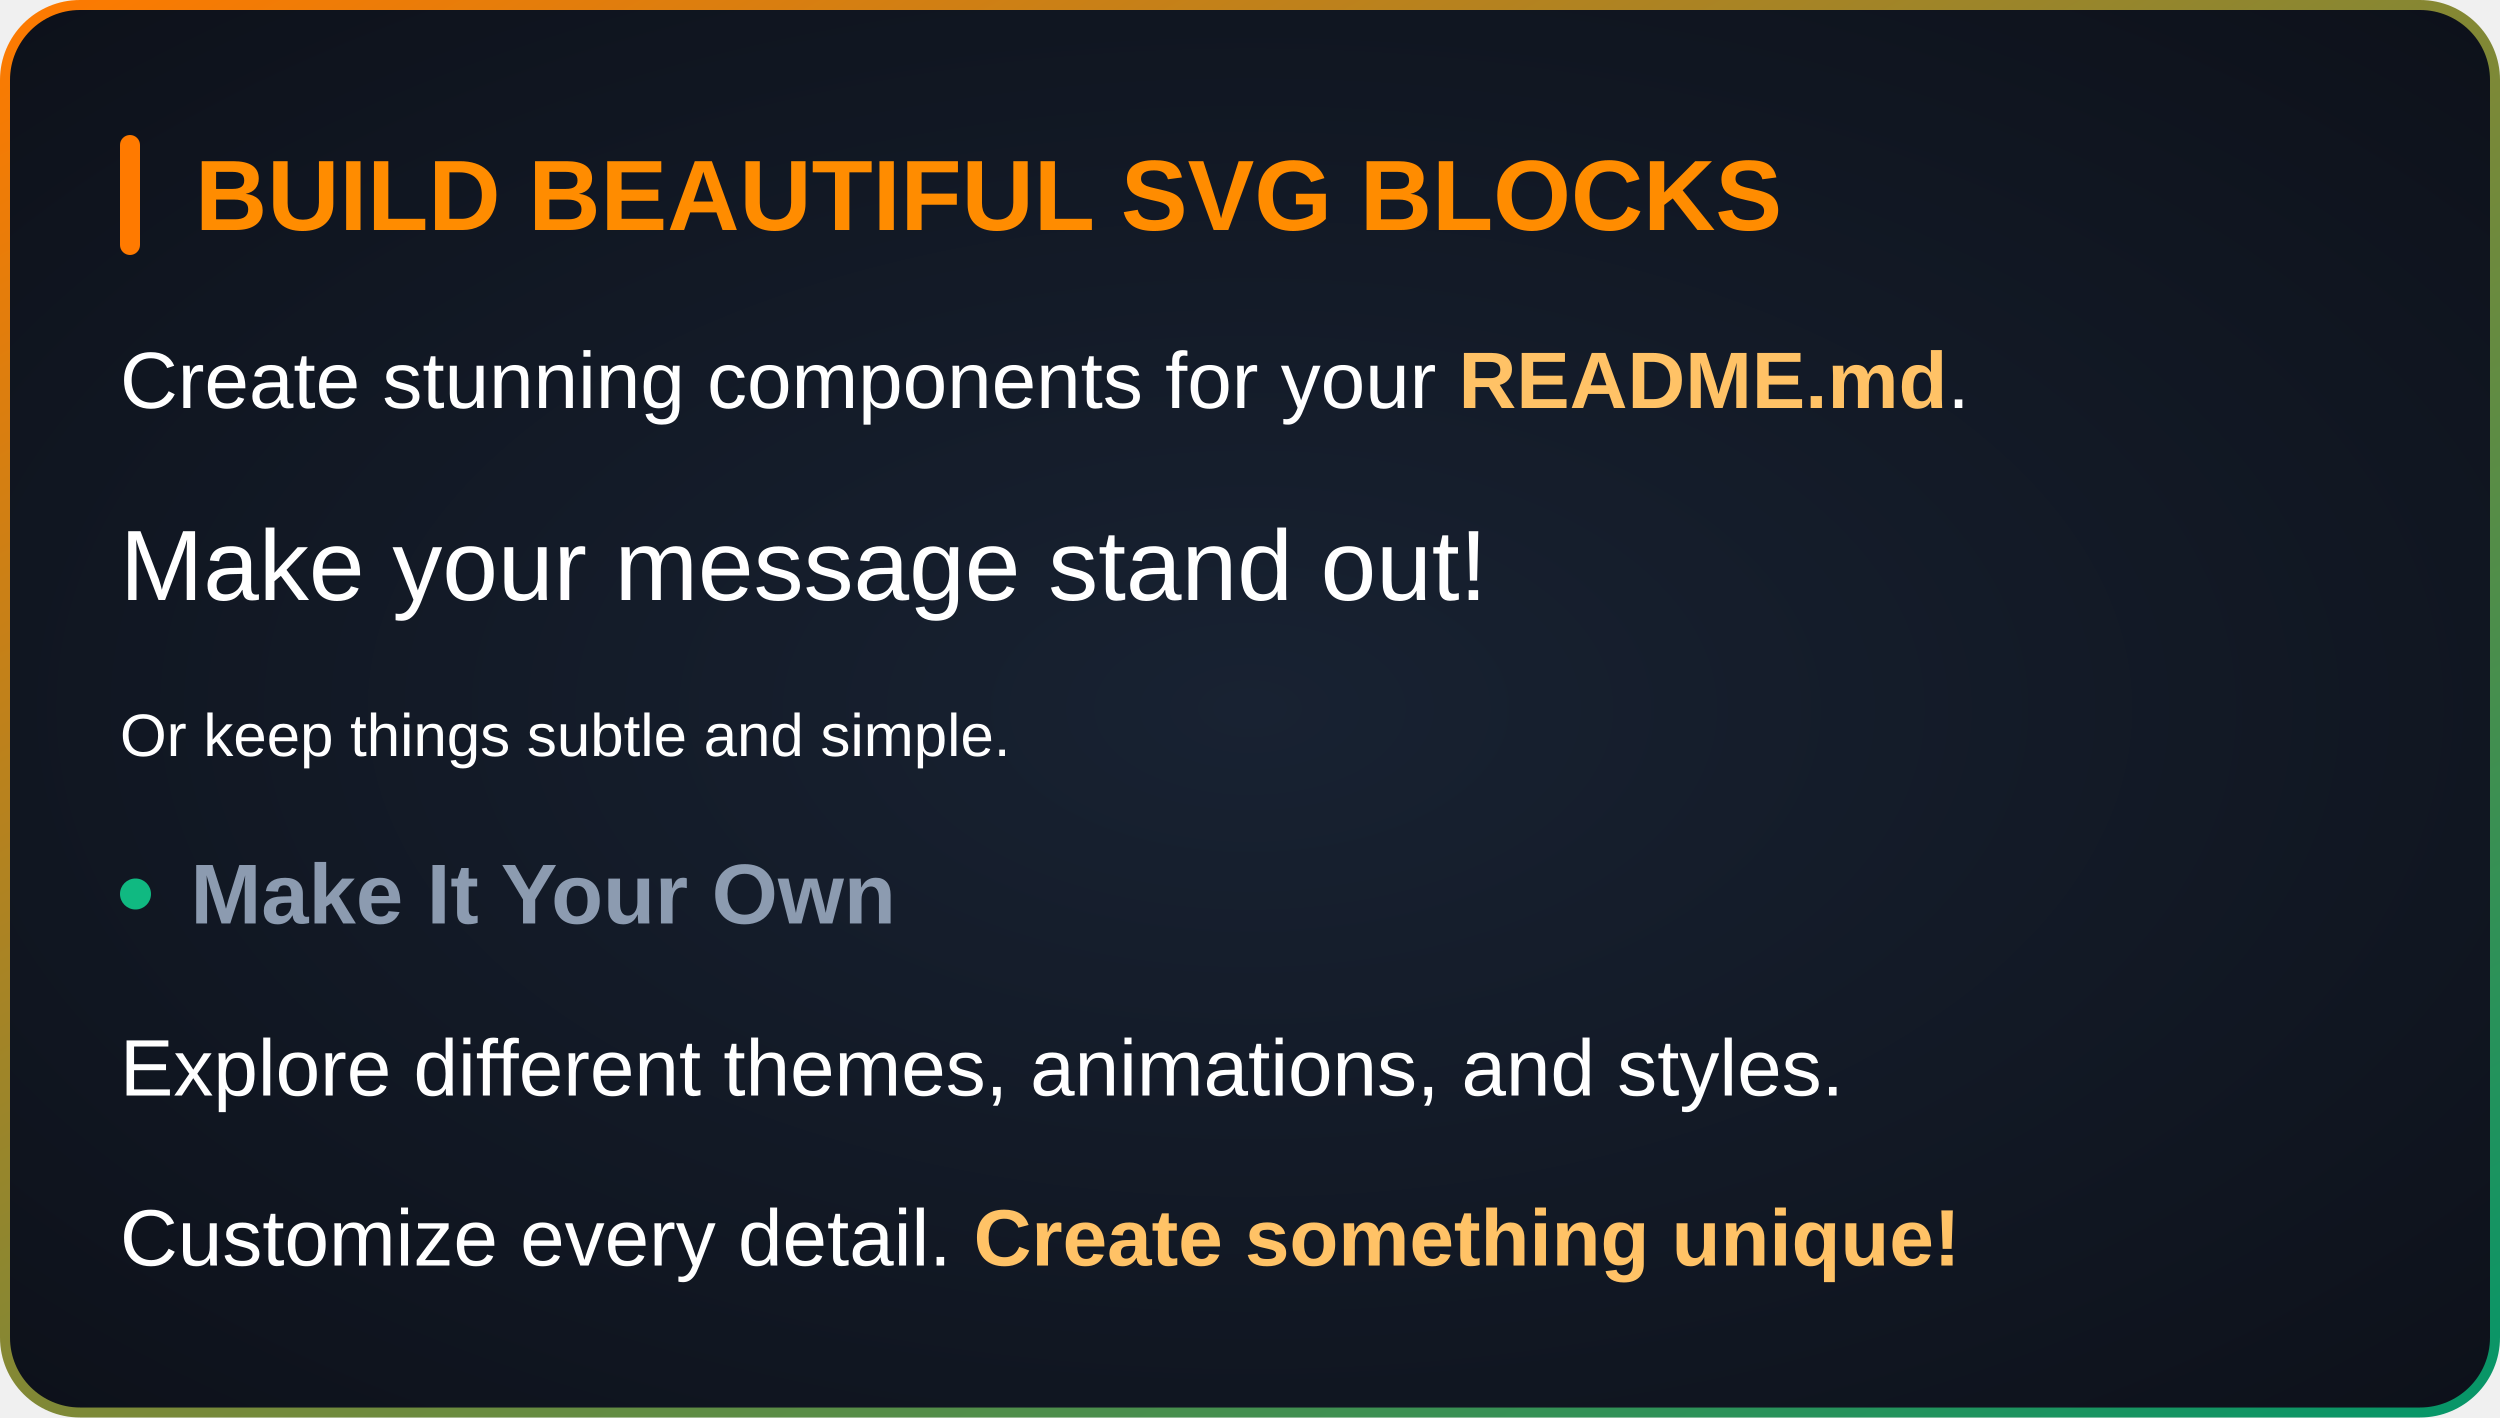
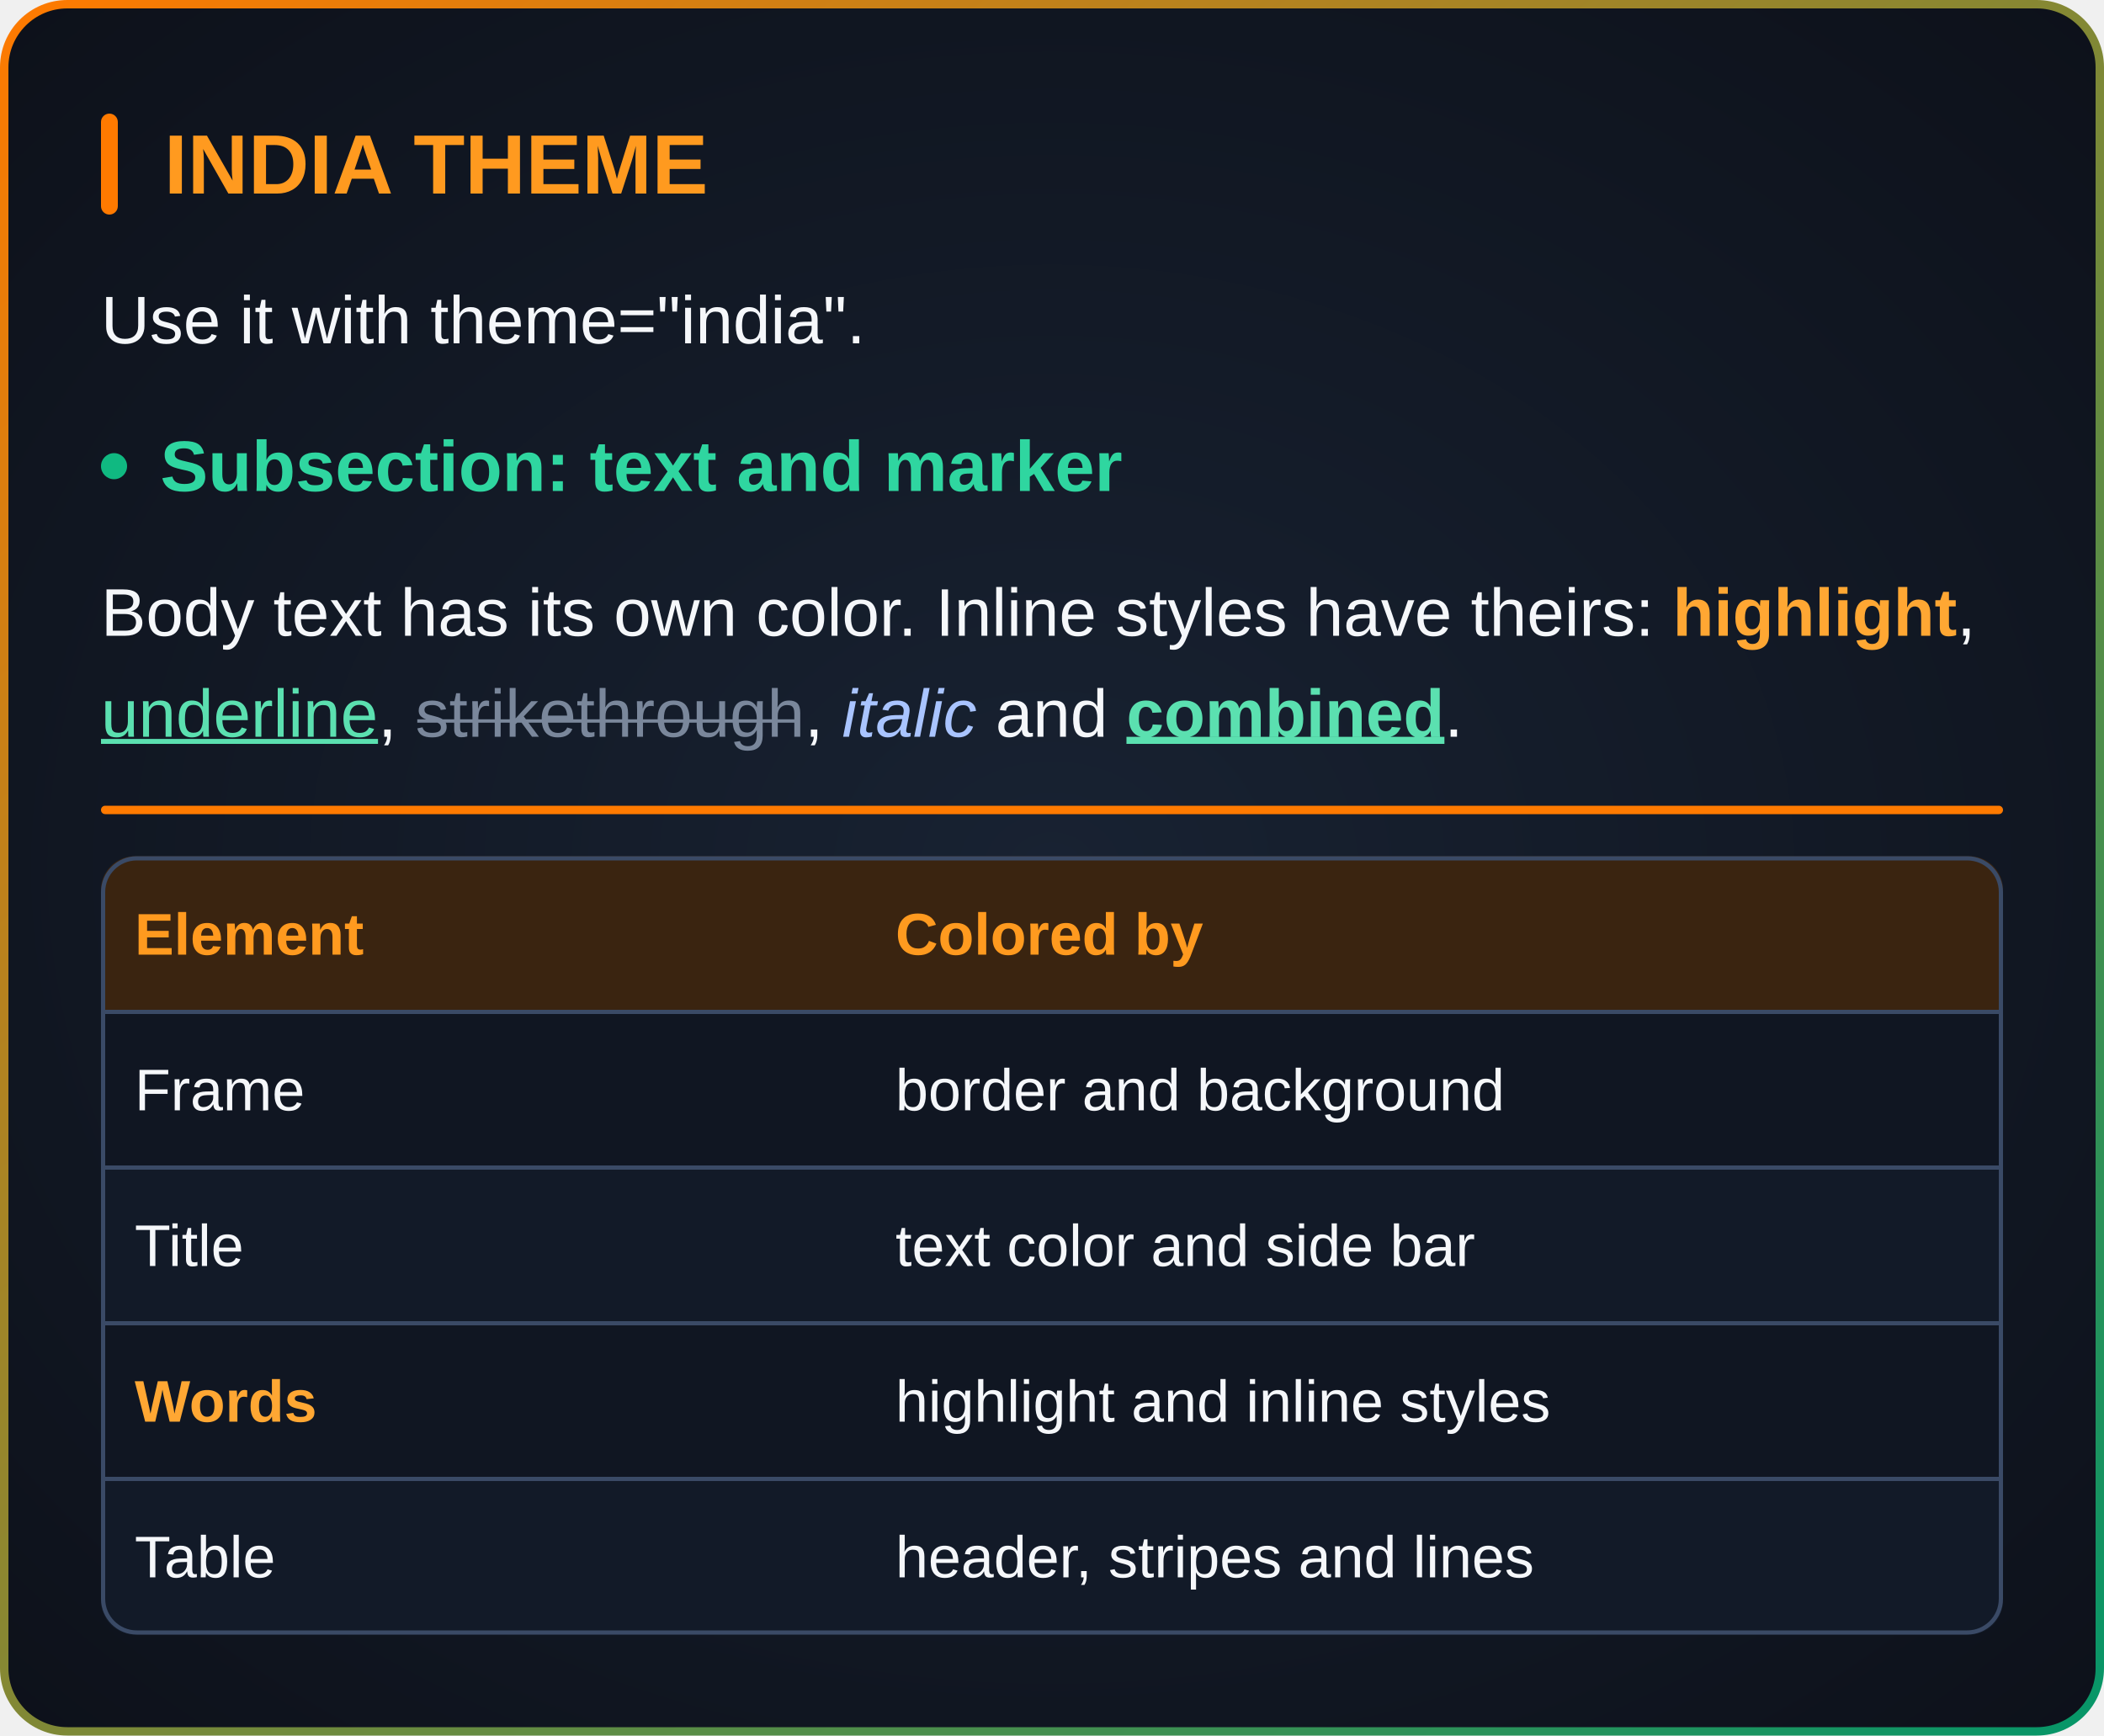
- <svg xmlns="http://www.w3.org/2000/svg" width="500" height="283.5" viewBox="0 0 500 283.5">
+ <svg xmlns="http://www.w3.org/2000/svg" width="500" height="412.5" viewBox="0 0 500 412.5">
  <style>
@keyframes entry {
-   from { opacity: 0; transform: translateY(-24px); }
-   to { opacity: 1; transform: none; }
+   from { opacity: 0; transform: translateY(-24px); } to { opacity: 1; transform: none; }
}
.entry {
  animation: entry 0.8s ease-out both;
  transform-box: fill-box;
  transform-origin: center;
}
@media (prefers-reduced-motion: reduce) {
  .entry { animation: none; }
}
</style>
  <g class="entry">
    <defs>
      <radialGradient id="background" cx="0.5" cy="0.5" r="0.7">
        <stop offset="0" stop-color="#182232" />
        <stop offset="1" stop-color="#0D111A" />
      </radialGradient>
      <linearGradient id="border" x1="0" y1="0" x2="1" y2="1">
        <stop offset="0" stop-color="#FF7A00" />
        <stop offset="1" stop-color="#059669" />
      </linearGradient>
    </defs>
-     <rect x="1" y="1" width="498" height="281.5" rx="15" fill="url(#background)" stroke="none" stroke-width="2" />
-     <rect x="1" y="1" width="498" height="281.5" rx="15" fill="none" stroke="url(#border)" stroke-width="2" />
+     <rect x="1" y="1" width="498" height="410.5" rx="15" fill="url(#background)" stroke="none" stroke-width="2" />
+     <rect x="1" y="1" width="498" height="410.5" rx="15" fill="none" stroke="url(#border)" stroke-width="2" />
    <g font-family="Arial, Helvetica, sans-serif">
      <rect x="24.0" y="27.0" width="4" height="24.0" rx="2" fill="#FF7A00" />
-       <text x="39.0" y="46.0" font-size="20" fill="#FF8C00" font-weight="700">BUILD BEAUTIFUL SVG BLOCKS</text>
-       <text x="24.0" y="81.6" font-size="16" fill="#FFFFFF">Create stunning components for your <tspan fill="#FFC266" font-weight="700">README.md</tspan>.</text>
-       <text x="24.0" y="120.0" font-size="20" fill="#FFFFFF">Make your message stand out!</text>
-       <text x="24.0" y="151.2" font-size="12" fill="#FFFFFF">Or keep things subtle and simple.</text>
-       <circle cx="27.1" cy="178.8" r="3.1" fill="#10B981" />
-       <text x="38.1" y="184.7" font-size="17" fill="#8C9BB0" font-weight="700">Make It Your Own</text>
-       <text x="24.0" y="219.1" font-size="16" fill="#FFFFFF">Explore different themes, animations, and styles.</text>
-       <text x="24.0" y="253.1" font-size="16" fill="#FFFFFF">Customize every detail. <tspan fill="#FFC266" font-weight="700">Create something unique!</tspan>
+       <text x="39.0" y="46.0" font-size="20" fill="#FF9A1F" font-weight="700">INDIA THEME</text>
+       <text x="24.0" y="81.6" font-size="16" fill="#F5F7FA">Use it with theme="india".</text>
+       <circle cx="27.1" cy="110.8" r="3.1" fill="#10B981" />
+       <text x="38.1" y="116.7" font-size="17" fill="#2FD6A0" font-weight="700">Subsection: text and marker</text>
+       <text x="24.0" y="151.1" font-size="16" fill="#F5F7FA">Body text has its own color. Inline styles have theirs: <tspan fill="#FFA733" font-weight="700">highlight</tspan>,</text>
+       <text x="24.0" y="175.1" font-size="16" fill="#F5F7FA">
+         <tspan fill="#5BE0B0" text-decoration="underline">underline</tspan>, <tspan fill="#7A879B" text-decoration="line-through">strikethrough</tspan>, <tspan fill="#A9C4FF" font-style="italic">italic</tspan> and <tspan fill="#5BE0B0" font-weight="700" text-decoration="underline">combined</tspan>.</text>
+       <rect x="24.0" y="191.5" width="452.0" height="2" rx="1" fill="#FF7A00" />
+       <clipPath id="table-clip-24-204">
+         <rect x="24.0" y="203.5" width="452.0" height="185.0" rx="8" />
+       </clipPath>
+       <g clip-path="url(#table-clip-24-204)">
+         <rect x="24.0" y="203.5" width="452.0" height="185.0" fill="#101622" />
+         <rect x="24.0" y="203.5" width="452.0" height="37.0" fill="#3A2410" />
+         <rect x="24.0" y="277.5" width="452.0" height="37.0" fill="#121A28" />
+         <rect x="24.0" y="351.5" width="452.0" height="37.0" fill="#121A28" />
+       </g>
+       <line x1="24.0" y1="240.5" x2="476.0" y2="240.5" stroke="#3A4A66" stroke-width="1" />
+       <line x1="24.0" y1="277.5" x2="476.0" y2="277.5" stroke="#3A4A66" stroke-width="1" />
+       <line x1="24.0" y1="314.5" x2="476.0" y2="314.5" stroke="#3A4A66" stroke-width="1" />
+       <line x1="24.0" y1="351.5" x2="476.0" y2="351.5" stroke="#3A4A66" stroke-width="1" />
+       <text x="32.0" y="226.9" font-size="14" fill="#FF9A1F" font-weight="700">Element</text>
+       <text x="212.8" y="226.9" font-size="14" fill="#FF9A1F" font-weight="700">Colored by</text>
+       <text x="32.0" y="263.9" font-size="14" fill="#F5F7FA">Frame</text>
+       <text x="212.8" y="263.9" font-size="14" fill="#F5F7FA">border and background</text>
+       <text x="32.0" y="300.9" font-size="14" fill="#F5F7FA">Title</text>
+       <text x="212.8" y="300.9" font-size="14" fill="#F5F7FA">text color and side bar</text>
+       <text x="32.0" y="337.9" font-size="14" fill="#F5F7FA">
+         <tspan fill="#FFA733" font-weight="700">Words</tspan>
      </text>
+       <text x="212.8" y="337.9" font-size="14" fill="#F5F7FA">highlight and inline styles</text>
+       <text x="32.0" y="374.9" font-size="14" fill="#F5F7FA">Table</text>
+       <text x="212.8" y="374.9" font-size="14" fill="#F5F7FA">header, stripes and lines</text>
+       <rect x="24.5" y="204.0" width="451.0" height="184.0" rx="8" fill="none" stroke="#3A4A66" stroke-width="1" />
    </g>
  </g>
</svg>
